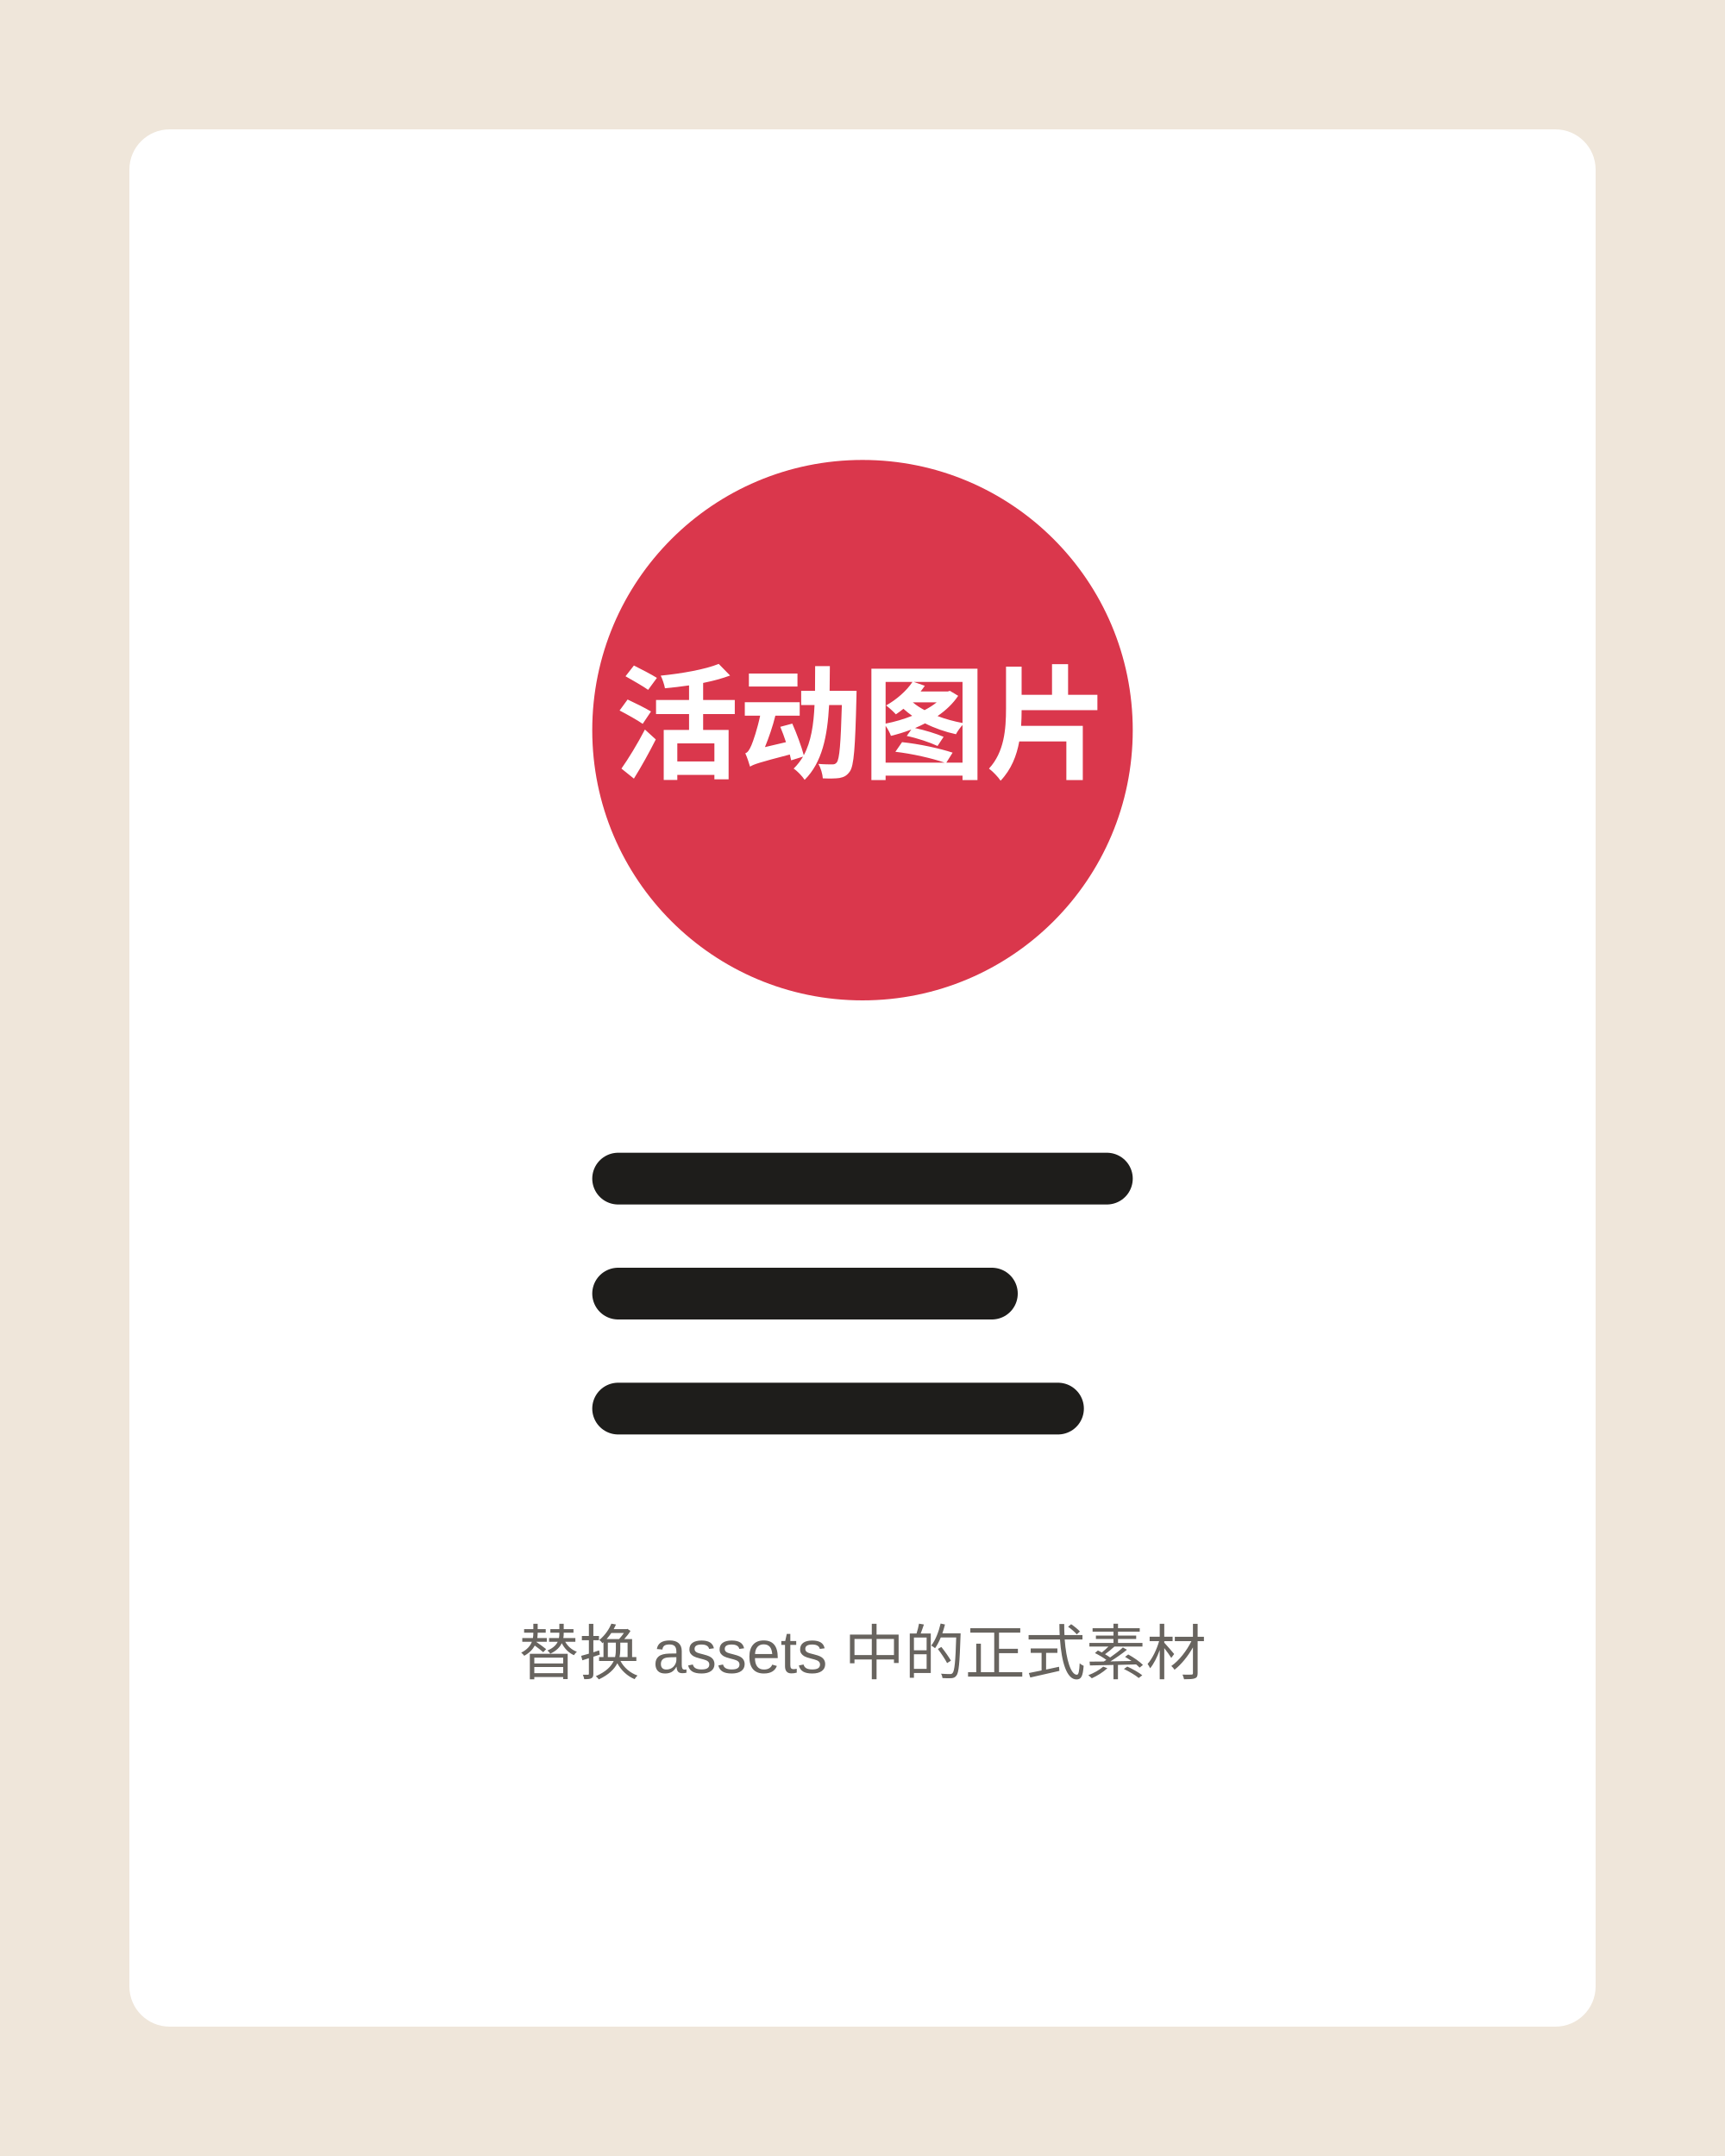
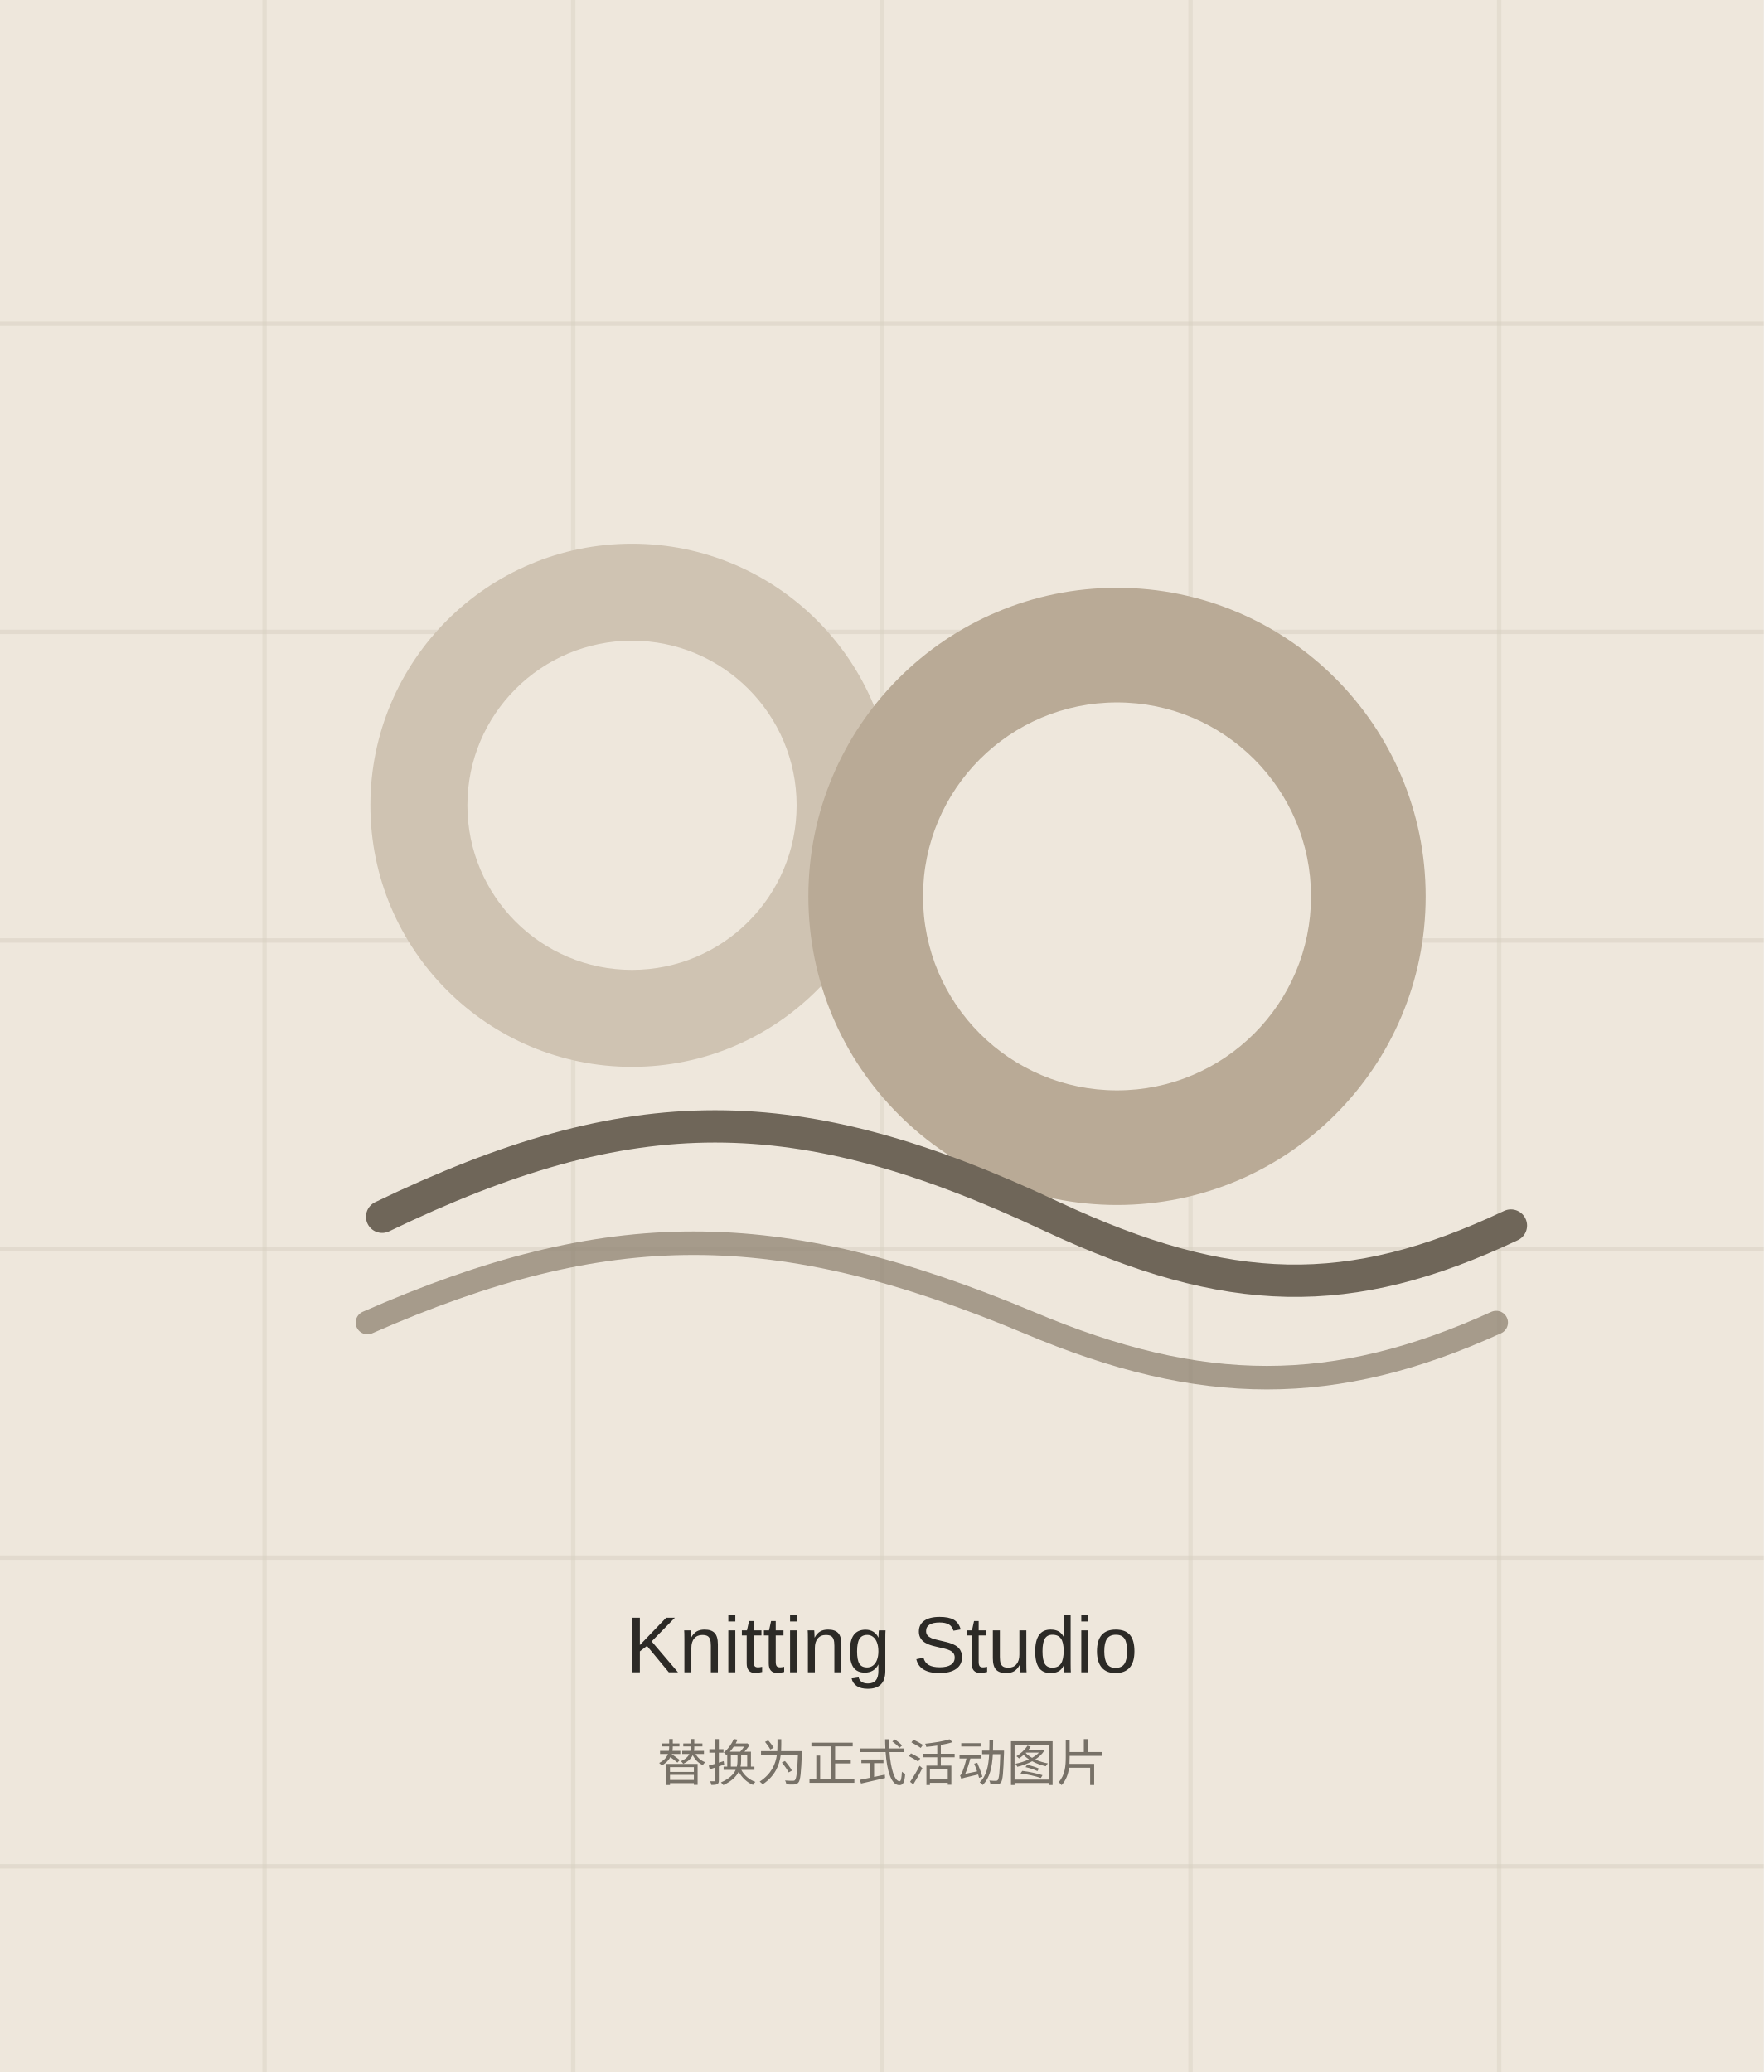
- <svg xmlns="http://www.w3.org/2000/svg" width="1200" height="1500" viewBox="0 0 1200 1500" role="img" aria-labelledby="title desc">
-   <rect width="1200" height="1500" fill="#efe6da" />
-   <rect x="90" y="90" width="1020" height="1320" rx="28" fill="#ffffff" />
-   <circle cx="600" cy="508" r="188" fill="#d7263d" opacity="0.92" />
-   <path d="M430 820h340M430 900h260M430 980h306" stroke="#1e1d1b" stroke-width="36" stroke-linecap="round" />
-   <text x="600" y="535" text-anchor="middle" font-family="Arial, sans-serif" font-size="86" font-weight="700" fill="#ffffff">活动图片</text>
-   <text x="600" y="1165" text-anchor="middle" font-family="Arial, sans-serif" font-size="42" fill="#68645f">替换 assets 中的正式素材</text>
+ <svg xmlns="http://www.w3.org/2000/svg" width="1200" height="1410" viewBox="0 0 1200 1410" role="img" aria-labelledby="title desc">
+   <rect width="1200" height="1410" fill="#eee7dc" />
+   <path d="M0 220h1200M0 430h1200M0 640h1200M0 850h1200M0 1060h1200M0 1270h1200" stroke="#d8d0c2" stroke-width="3" opacity=".55" />
+   <path d="M180 0v1410M390 0v1410M600 0v1410M810 0v1410M1020 0v1410" stroke="#d8d0c2" stroke-width="3" opacity=".45" />
+   <circle cx="430" cy="548" r="178" fill="#cfc3b2" />
+   <circle cx="430" cy="548" r="112" fill="#eee7dc" />
+   <circle cx="760" cy="610" r="210" fill="#b9aa96" />
+   <circle cx="760" cy="610" r="132" fill="#eee7dc" />
+   <path d="M260 828c170-82 282-82 456 0 120 56 202 58 312 6" fill="none" stroke="#6f6659" stroke-width="22" stroke-linecap="round" />
+   <path d="M250 900c164-72 278-72 450 0 118 50 208 50 318 0" fill="none" stroke="#8e8170" stroke-width="16" stroke-linecap="round" opacity=".75" />
+   <text x="600" y="1138" text-anchor="middle" font-family="Arial, sans-serif" font-size="54" font-weight="500" fill="#2c2a26">Knitting Studio</text>
+   <text x="600" y="1212" text-anchor="middle" font-family="Arial, sans-serif" font-size="34" fill="#777167">替换为正式活动图片</text>
</svg>
